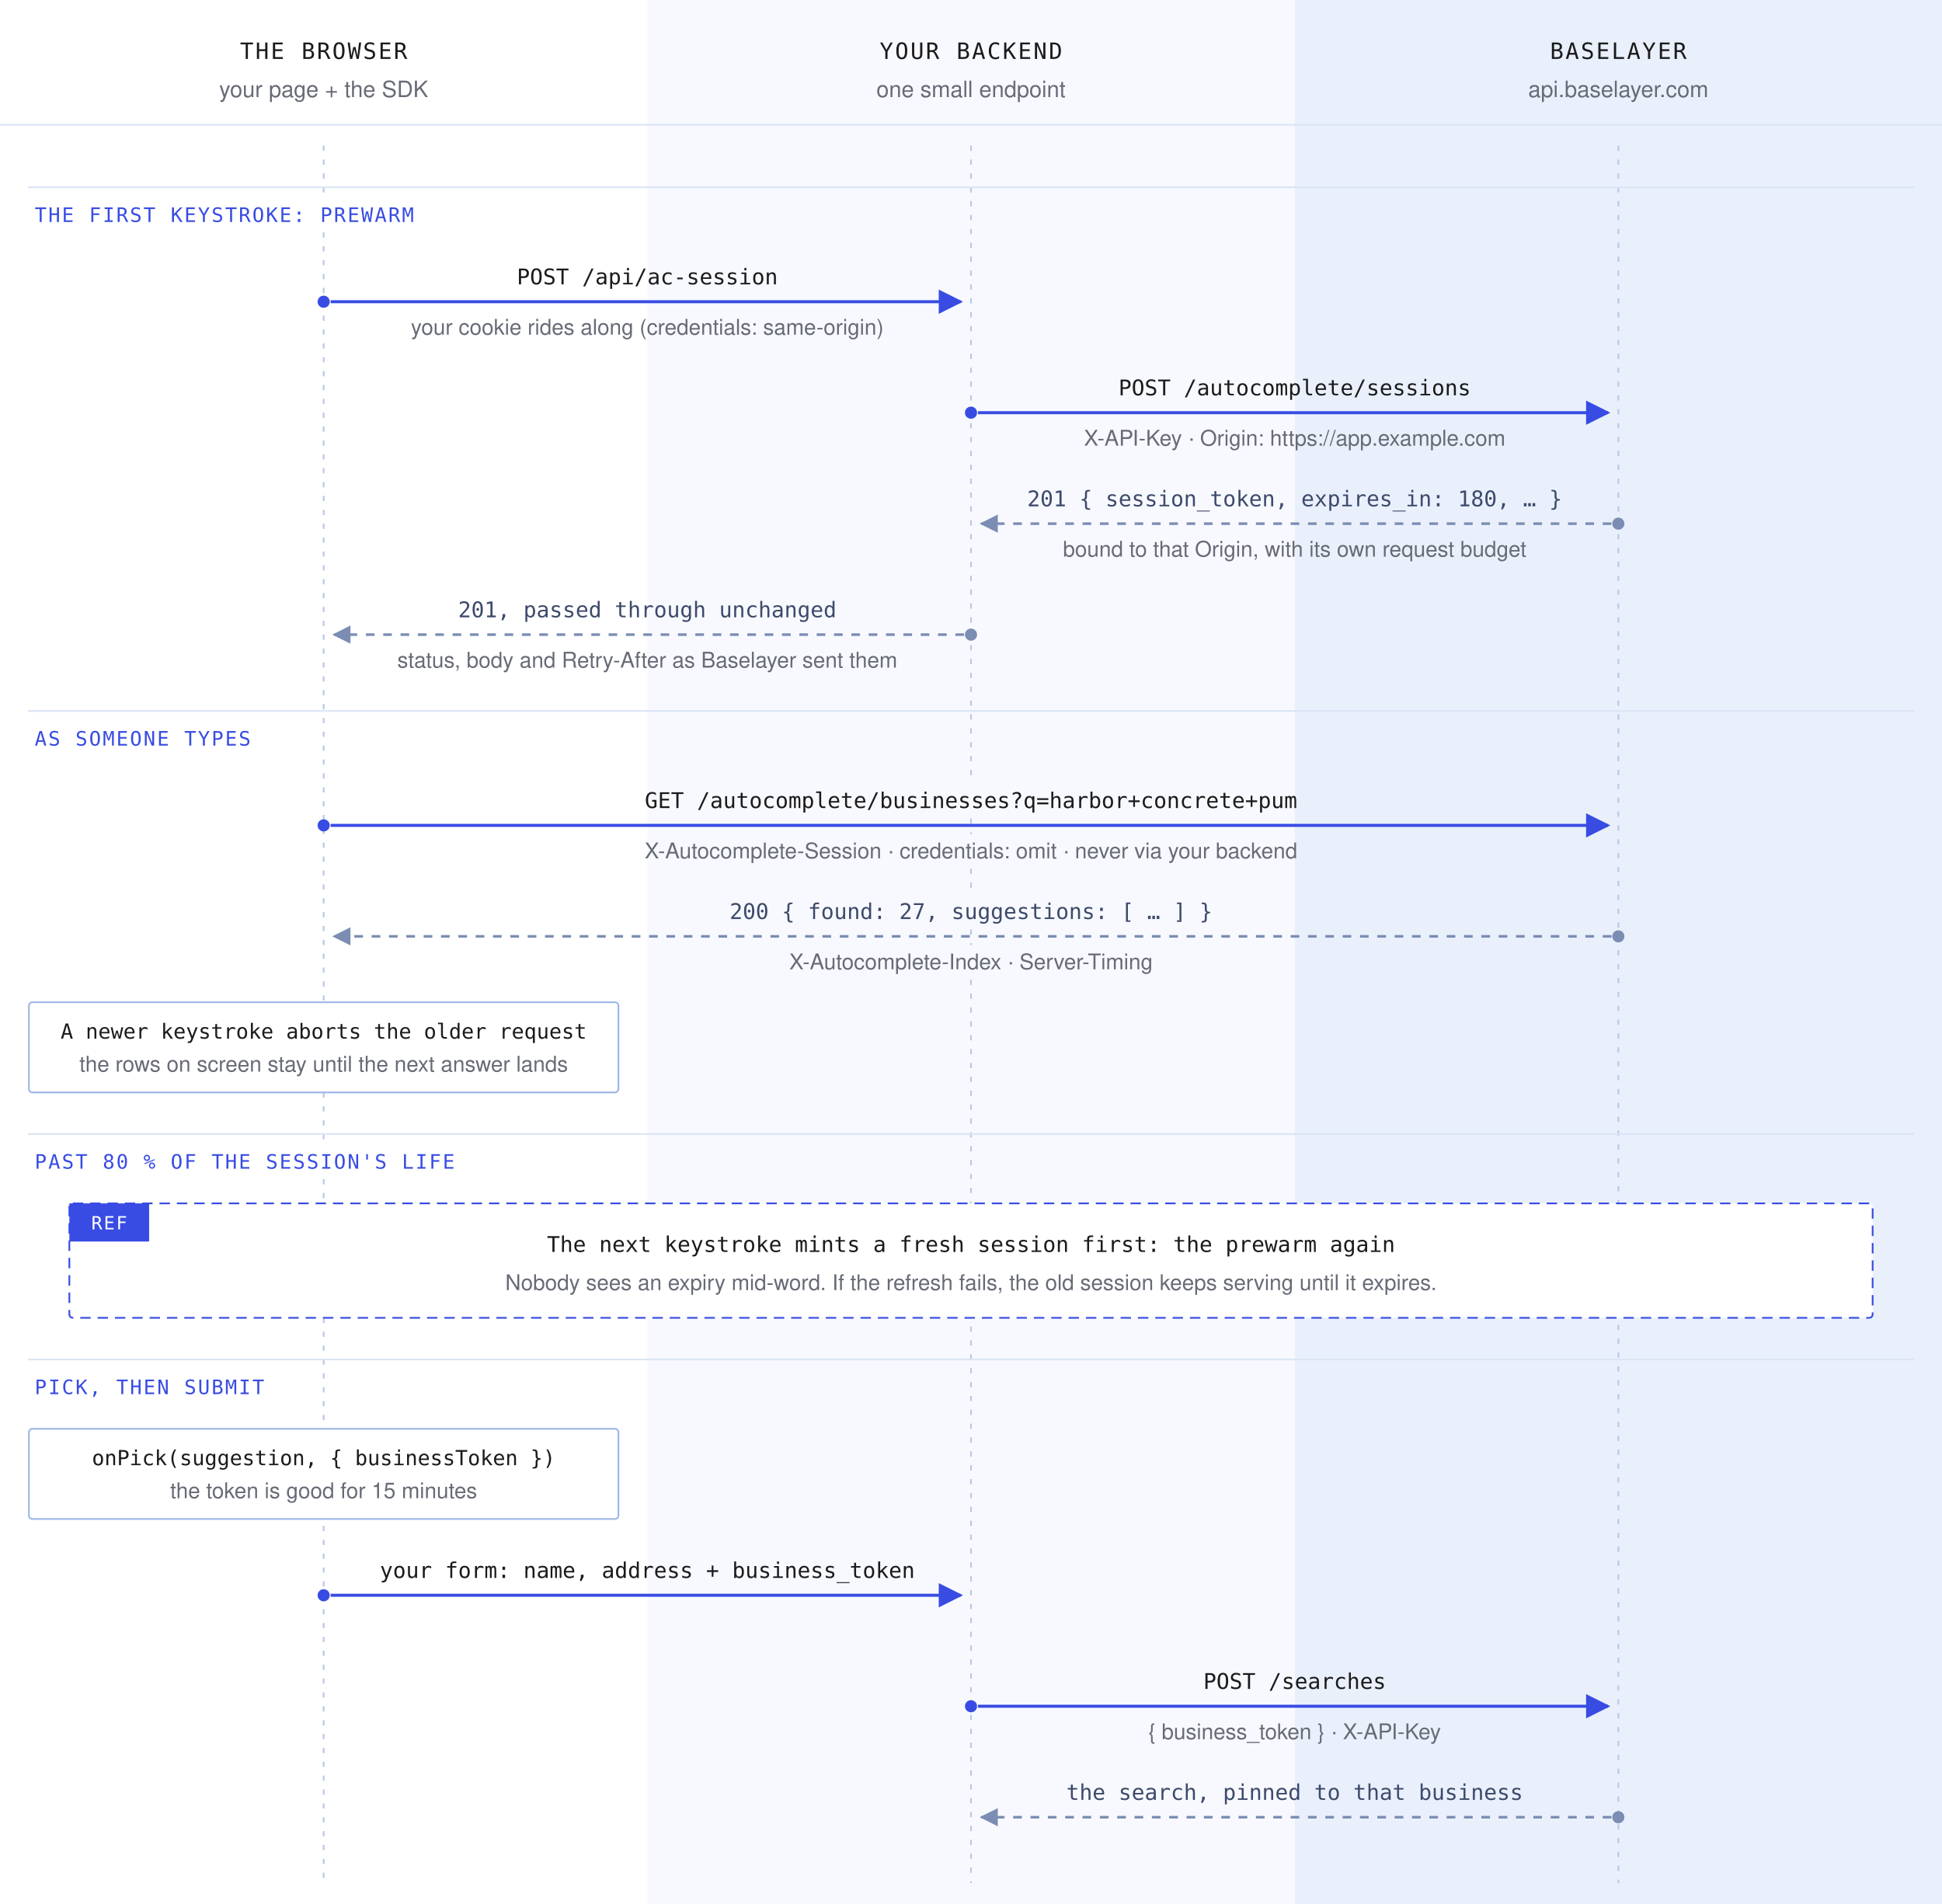
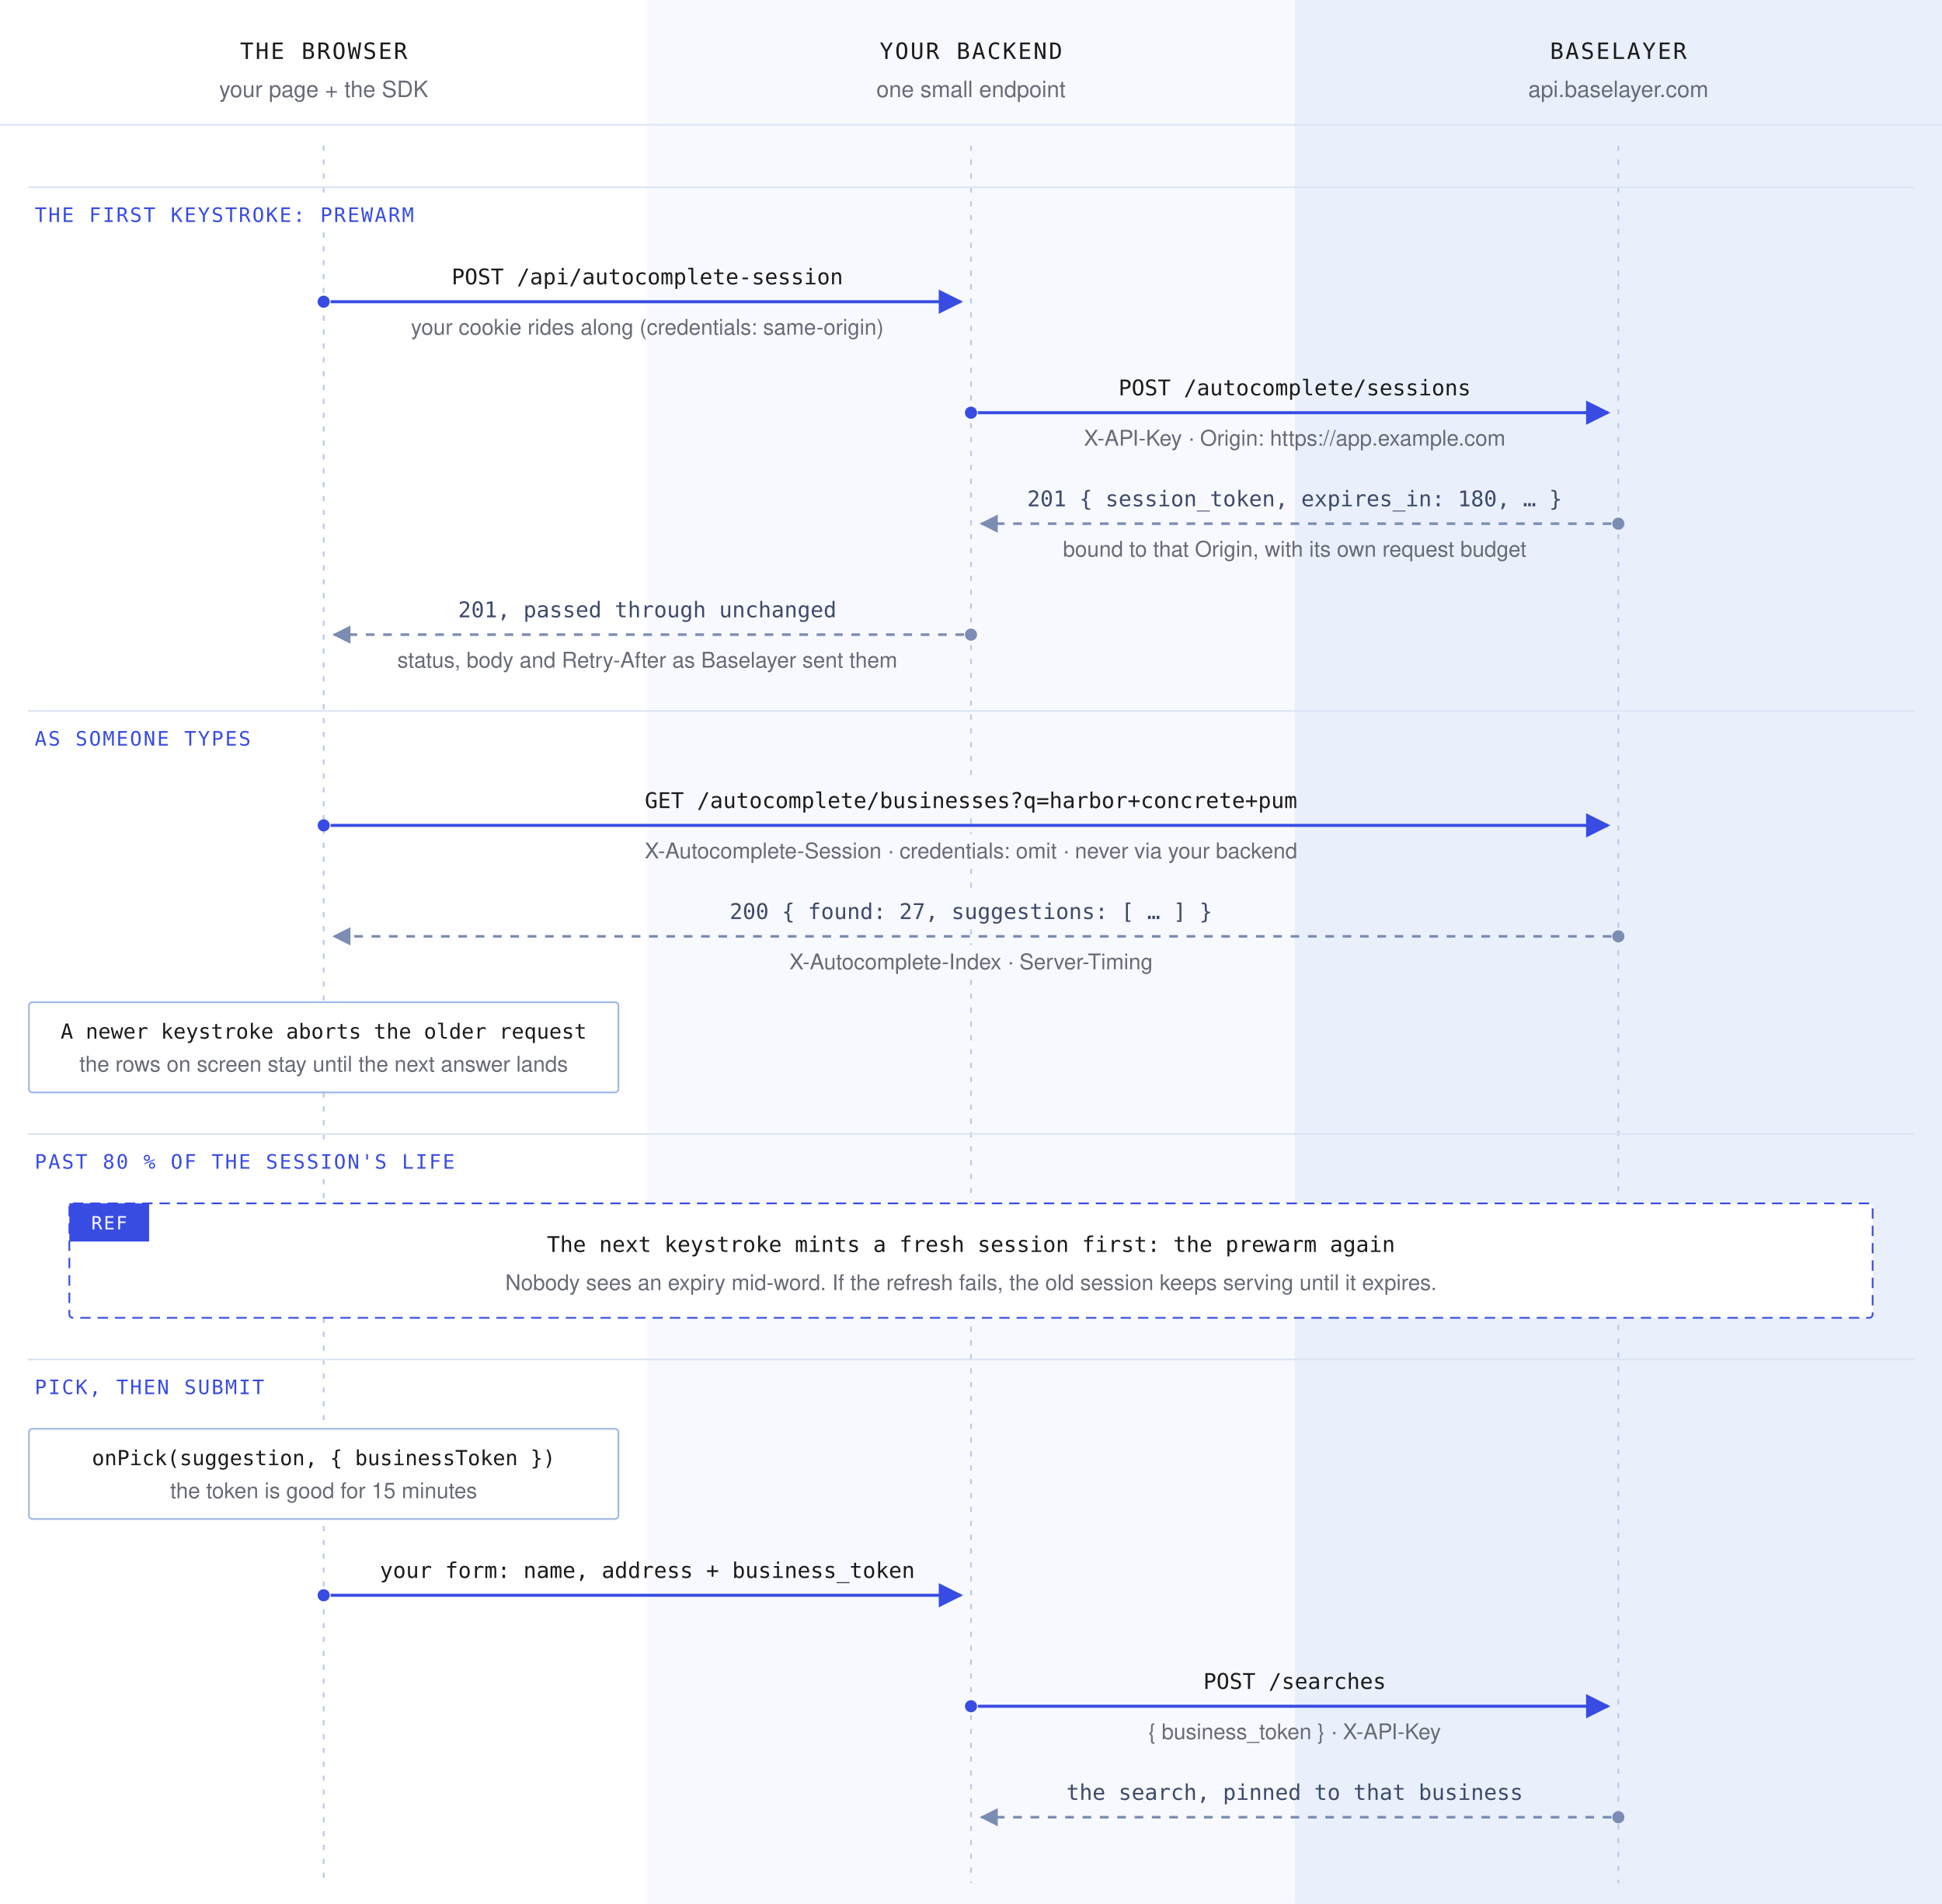
<svg xmlns="http://www.w3.org/2000/svg" width="1120" height="1098" viewBox="0 0 1120 1098" role="img" aria-labelledby="flow-title">
  <rect width="100%" height="100%" fill="#ffffff" />
  <defs>
    <marker id="flow-head" viewBox="0 0 10 10" refX="9" refY="5" markerWidth="8" markerHeight="8" orient="auto-start-reverse">
      <path d="M0 0 L10 5 L0 10 z" fill="#384ce3" />
    </marker>
    <marker id="flow-head-return" viewBox="0 0 10 10" refX="9" refY="5" markerWidth="7" markerHeight="7" orient="auto-start-reverse">
      <path d="M0 0 L10 5 L0 10 z" fill="#7b8db3" />
    </marker>
  </defs>
  <g>
    <rect x="0" y="0" width="373.333" height="1098" fill="#ffffff" />
    <text x="186.667" y="34" text-anchor="middle" font-family="ui-monospace, SFMono-Regular, &quot;SF Mono&quot;, Menlo, Consolas, monospace" font-size="13" letter-spacing="0.08em" fill="#1c1b1c">THE BROWSER</text>
    <text x="186.667" y="56" text-anchor="middle" font-family="-apple-system, BlinkMacSystemFont, &quot;Segoe UI&quot;, Helvetica, Arial, sans-serif" font-size="13" fill="#676b76">your page + the SDK</text>
    <line x1="186.667" y1="84" x2="186.667" y2="114" stroke="#b9c8e6" stroke-dasharray="3 5" />
    <line x1="186.667" y1="134" x2="186.667" y2="660" stroke="#b9c8e6" stroke-dasharray="3 5" />
    <line x1="186.667" y1="680" x2="186.667" y2="1086" stroke="#b9c8e6" stroke-dasharray="3 5" />
  </g>
  <g>
    <rect x="373.333" y="0" width="373.333" height="1098" fill="#f7f9fe" />
    <text x="560" y="34" text-anchor="middle" font-family="ui-monospace, SFMono-Regular, &quot;SF Mono&quot;, Menlo, Consolas, monospace" font-size="13" letter-spacing="0.08em" fill="#1c1b1c">YOUR BACKEND</text>
    <text x="560" y="56" text-anchor="middle" font-family="-apple-system, BlinkMacSystemFont, &quot;Segoe UI&quot;, Helvetica, Arial, sans-serif" font-size="13" fill="#676b76">one small endpoint</text>
    <line x1="560" y1="84" x2="560" y2="450" stroke="#b9c8e6" stroke-dasharray="3 5" />
    <line x1="560" y1="472" x2="560" y2="481" stroke="#b9c8e6" stroke-dasharray="3 5" />
    <line x1="560" y1="501" x2="560" y2="514" stroke="#b9c8e6" stroke-dasharray="3 5" />
    <line x1="560" y1="536" x2="560" y2="545" stroke="#b9c8e6" stroke-dasharray="3 5" />
    <line x1="560" y1="565" x2="560" y2="1086" stroke="#b9c8e6" stroke-dasharray="3 5" />
  </g>
  <g>
    <rect x="746.667" y="0" width="373.333" height="1098" fill="#e9f0fc" />
    <text x="933.333" y="34" text-anchor="middle" font-family="ui-monospace, SFMono-Regular, &quot;SF Mono&quot;, Menlo, Consolas, monospace" font-size="13" letter-spacing="0.08em" fill="#1c1b1c">BASELAYER</text>
    <text x="933.333" y="56" text-anchor="middle" font-family="-apple-system, BlinkMacSystemFont, &quot;Segoe UI&quot;, Helvetica, Arial, sans-serif" font-size="13" fill="#676b76">api.baselayer.com</text>
    <line x1="933.333" y1="84" x2="933.333" y2="1086" stroke="#b9c8e6" stroke-dasharray="3 5" />
  </g>
  <line x1="0" y1="72" x2="1120" y2="72" stroke="#dce5f5" />
  <g>
    <line x1="16" y1="108" x2="1104" y2="108" stroke="#dce5f5" />
    <text x="20" y="128" font-family="ui-monospace, SFMono-Regular, &quot;SF Mono&quot;, Menlo, Consolas, monospace" font-size="11.5" letter-spacing="0.08em" fill="#384ce3">THE FIRST KEYSTROKE: PREWARM</text>
  </g>
  <g>
-     <text x="373.333" y="164" text-anchor="middle" font-family="ui-monospace, SFMono-Regular, &quot;SF Mono&quot;, Menlo, Consolas, monospace" font-size="12.5" fill="#1c1b1c">POST /api/ac-session</text>
+     <text x="373.333" y="164" text-anchor="middle" font-family="ui-monospace, SFMono-Regular, &quot;SF Mono&quot;, Menlo, Consolas, monospace" font-size="12.5" fill="#1c1b1c">POST /api/autocomplete-session</text>
    <line x1="190.667" y1="174" x2="554" y2="174" stroke="#384ce3" stroke-width="1.75" marker-end="url(#flow-head)" />
    <circle cx="186.667" cy="174" r="3.5" fill="#384ce3" />
    <text x="373.333" y="193" text-anchor="middle" font-family="-apple-system, BlinkMacSystemFont, &quot;Segoe UI&quot;, Helvetica, Arial, sans-serif" font-size="12.5" fill="#676b76">your cookie rides along (credentials: same-origin)</text>
  </g>
  <g>
    <text x="746.667" y="228" text-anchor="middle" font-family="ui-monospace, SFMono-Regular, &quot;SF Mono&quot;, Menlo, Consolas, monospace" font-size="12.5" fill="#1c1b1c">POST /autocomplete/sessions</text>
    <line x1="564" y1="238" x2="927.333" y2="238" stroke="#384ce3" stroke-width="1.75" marker-end="url(#flow-head)" />
    <circle cx="560" cy="238" r="3.5" fill="#384ce3" />
    <text x="746.667" y="257" text-anchor="middle" font-family="-apple-system, BlinkMacSystemFont, &quot;Segoe UI&quot;, Helvetica, Arial, sans-serif" font-size="12.5" fill="#676b76">X-API-Key · Origin: https://app.example.com</text>
  </g>
  <g>
    <text x="746.667" y="292" text-anchor="middle" font-family="ui-monospace, SFMono-Regular, &quot;SF Mono&quot;, Menlo, Consolas, monospace" font-size="12.5" fill="#3d4a6b">201 { session_token, expires_in: 180, … }</text>
    <line x1="929.333" y1="302" x2="566" y2="302" stroke="#7b8db3" stroke-width="1.5" stroke-dasharray="5 5" marker-end="url(#flow-head-return)" />
    <circle cx="933.333" cy="302" r="3.5" fill="#7b8db3" />
    <text x="746.667" y="321" text-anchor="middle" font-family="-apple-system, BlinkMacSystemFont, &quot;Segoe UI&quot;, Helvetica, Arial, sans-serif" font-size="12.5" fill="#676b76">bound to that Origin, with its own request budget</text>
  </g>
  <g>
    <text x="373.333" y="356" text-anchor="middle" font-family="ui-monospace, SFMono-Regular, &quot;SF Mono&quot;, Menlo, Consolas, monospace" font-size="12.5" fill="#3d4a6b">201, passed through unchanged</text>
    <line x1="556" y1="366" x2="192.667" y2="366" stroke="#7b8db3" stroke-width="1.5" stroke-dasharray="5 5" marker-end="url(#flow-head-return)" />
    <circle cx="560" cy="366" r="3.5" fill="#7b8db3" />
    <text x="373.333" y="385" text-anchor="middle" font-family="-apple-system, BlinkMacSystemFont, &quot;Segoe UI&quot;, Helvetica, Arial, sans-serif" font-size="12.5" fill="#676b76">status, body and Retry-After as Baselayer sent them</text>
  </g>
  <g>
    <line x1="16" y1="410" x2="1104" y2="410" stroke="#dce5f5" />
    <text x="20" y="430" font-family="ui-monospace, SFMono-Regular, &quot;SF Mono&quot;, Menlo, Consolas, monospace" font-size="11.5" letter-spacing="0.08em" fill="#384ce3">AS SOMEONE TYPES</text>
  </g>
  <g>
    <text x="560" y="466" text-anchor="middle" font-family="ui-monospace, SFMono-Regular, &quot;SF Mono&quot;, Menlo, Consolas, monospace" font-size="12.5" fill="#1c1b1c">GET /autocomplete/businesses?q=harbor+concrete+pum</text>
    <line x1="190.667" y1="476" x2="927.333" y2="476" stroke="#384ce3" stroke-width="1.75" marker-end="url(#flow-head)" />
    <circle cx="186.667" cy="476" r="3.5" fill="#384ce3" />
    <text x="560" y="495" text-anchor="middle" font-family="-apple-system, BlinkMacSystemFont, &quot;Segoe UI&quot;, Helvetica, Arial, sans-serif" font-size="12.5" fill="#676b76">X-Autocomplete-Session · credentials: omit · never via your backend</text>
  </g>
  <g>
    <text x="560" y="530" text-anchor="middle" font-family="ui-monospace, SFMono-Regular, &quot;SF Mono&quot;, Menlo, Consolas, monospace" font-size="12.5" fill="#3d4a6b">200 { found: 27, suggestions: [ … ] }</text>
    <line x1="929.333" y1="540" x2="192.667" y2="540" stroke="#7b8db3" stroke-width="1.5" stroke-dasharray="5 5" marker-end="url(#flow-head-return)" />
    <circle cx="933.333" cy="540" r="3.5" fill="#7b8db3" />
    <text x="560" y="559" text-anchor="middle" font-family="-apple-system, BlinkMacSystemFont, &quot;Segoe UI&quot;, Helvetica, Arial, sans-serif" font-size="12.5" fill="#676b76">X-Autocomplete-Index · Server-Timing</text>
  </g>
  <g>
    <rect x="16.667" y="578" width="340" height="52" rx="2" fill="#ffffff" stroke="#9fb8e6" />
    <text x="186.667" y="599" text-anchor="middle" font-family="ui-monospace, SFMono-Regular, &quot;SF Mono&quot;, Menlo, Consolas, monospace" font-size="12" fill="#1c1b1c">A newer keystroke aborts the older request</text>
    <text x="186.667" y="618" text-anchor="middle" font-family="-apple-system, BlinkMacSystemFont, &quot;Segoe UI&quot;, Helvetica, Arial, sans-serif" font-size="12.5" fill="#676b76">the rows on screen stay until the next answer lands</text>
  </g>
  <g>
    <line x1="16" y1="654" x2="1104" y2="654" stroke="#dce5f5" />
    <text x="20" y="674" font-family="ui-monospace, SFMono-Regular, &quot;SF Mono&quot;, Menlo, Consolas, monospace" font-size="11.5" letter-spacing="0.08em" fill="#384ce3">PAST 80 % OF THE SESSION'S LIFE</text>
  </g>
  <g>
    <rect x="40" y="694" width="1040" height="66" rx="2" fill="#ffffff" stroke="#384ce3" stroke-dasharray="6 4" />
    <rect x="40" y="694" width="46" height="22" fill="#384ce3" />
    <text x="63" y="709" text-anchor="middle" font-family="ui-monospace, SFMono-Regular, &quot;SF Mono&quot;, Menlo, Consolas, monospace" font-size="10.5" letter-spacing="0.08em" fill="#ffffff">REF</text>
    <text x="560" y="722" text-anchor="middle" font-family="ui-monospace, SFMono-Regular, &quot;SF Mono&quot;, Menlo, Consolas, monospace" font-size="12.5" fill="#1c1b1c">The next keystroke mints a fresh session first: the prewarm again</text>
    <text x="560" y="744" text-anchor="middle" font-family="-apple-system, BlinkMacSystemFont, &quot;Segoe UI&quot;, Helvetica, Arial, sans-serif" font-size="12.5" fill="#676b76">Nobody sees an expiry mid-word. If the refresh fails, the old session keeps serving until it expires.</text>
  </g>
  <g>
    <line x1="16" y1="784" x2="1104" y2="784" stroke="#dce5f5" />
    <text x="20" y="804" font-family="ui-monospace, SFMono-Regular, &quot;SF Mono&quot;, Menlo, Consolas, monospace" font-size="11.5" letter-spacing="0.08em" fill="#384ce3">PICK, THEN SUBMIT</text>
  </g>
  <g>
    <rect x="16.667" y="824" width="340" height="52" rx="2" fill="#ffffff" stroke="#9fb8e6" />
    <text x="186.667" y="845" text-anchor="middle" font-family="ui-monospace, SFMono-Regular, &quot;SF Mono&quot;, Menlo, Consolas, monospace" font-size="12" fill="#1c1b1c">onPick(suggestion, { businessToken })</text>
    <text x="186.667" y="864" text-anchor="middle" font-family="-apple-system, BlinkMacSystemFont, &quot;Segoe UI&quot;, Helvetica, Arial, sans-serif" font-size="12.5" fill="#676b76">the token is good for 15 minutes</text>
  </g>
  <g>
    <text x="373.333" y="910" text-anchor="middle" font-family="ui-monospace, SFMono-Regular, &quot;SF Mono&quot;, Menlo, Consolas, monospace" font-size="12.5" fill="#1c1b1c">your form: name, address + business_token</text>
    <line x1="190.667" y1="920" x2="554" y2="920" stroke="#384ce3" stroke-width="1.75" marker-end="url(#flow-head)" />
    <circle cx="186.667" cy="920" r="3.5" fill="#384ce3" />
  </g>
  <g>
    <text x="746.667" y="974" text-anchor="middle" font-family="ui-monospace, SFMono-Regular, &quot;SF Mono&quot;, Menlo, Consolas, monospace" font-size="12.5" fill="#1c1b1c">POST /searches</text>
    <line x1="564" y1="984" x2="927.333" y2="984" stroke="#384ce3" stroke-width="1.75" marker-end="url(#flow-head)" />
    <circle cx="560" cy="984" r="3.5" fill="#384ce3" />
    <text x="746.667" y="1003" text-anchor="middle" font-family="-apple-system, BlinkMacSystemFont, &quot;Segoe UI&quot;, Helvetica, Arial, sans-serif" font-size="12.5" fill="#676b76">{ business_token } · X-API-Key</text>
  </g>
  <g>
    <text x="746.667" y="1038" text-anchor="middle" font-family="ui-monospace, SFMono-Regular, &quot;SF Mono&quot;, Menlo, Consolas, monospace" font-size="12.5" fill="#3d4a6b">the search, pinned to that business</text>
    <line x1="929.333" y1="1048" x2="566" y2="1048" stroke="#7b8db3" stroke-width="1.5" stroke-dasharray="5 5" marker-end="url(#flow-head-return)" />
    <circle cx="933.333" cy="1048" r="3.5" fill="#7b8db3" />
  </g>
</svg>
